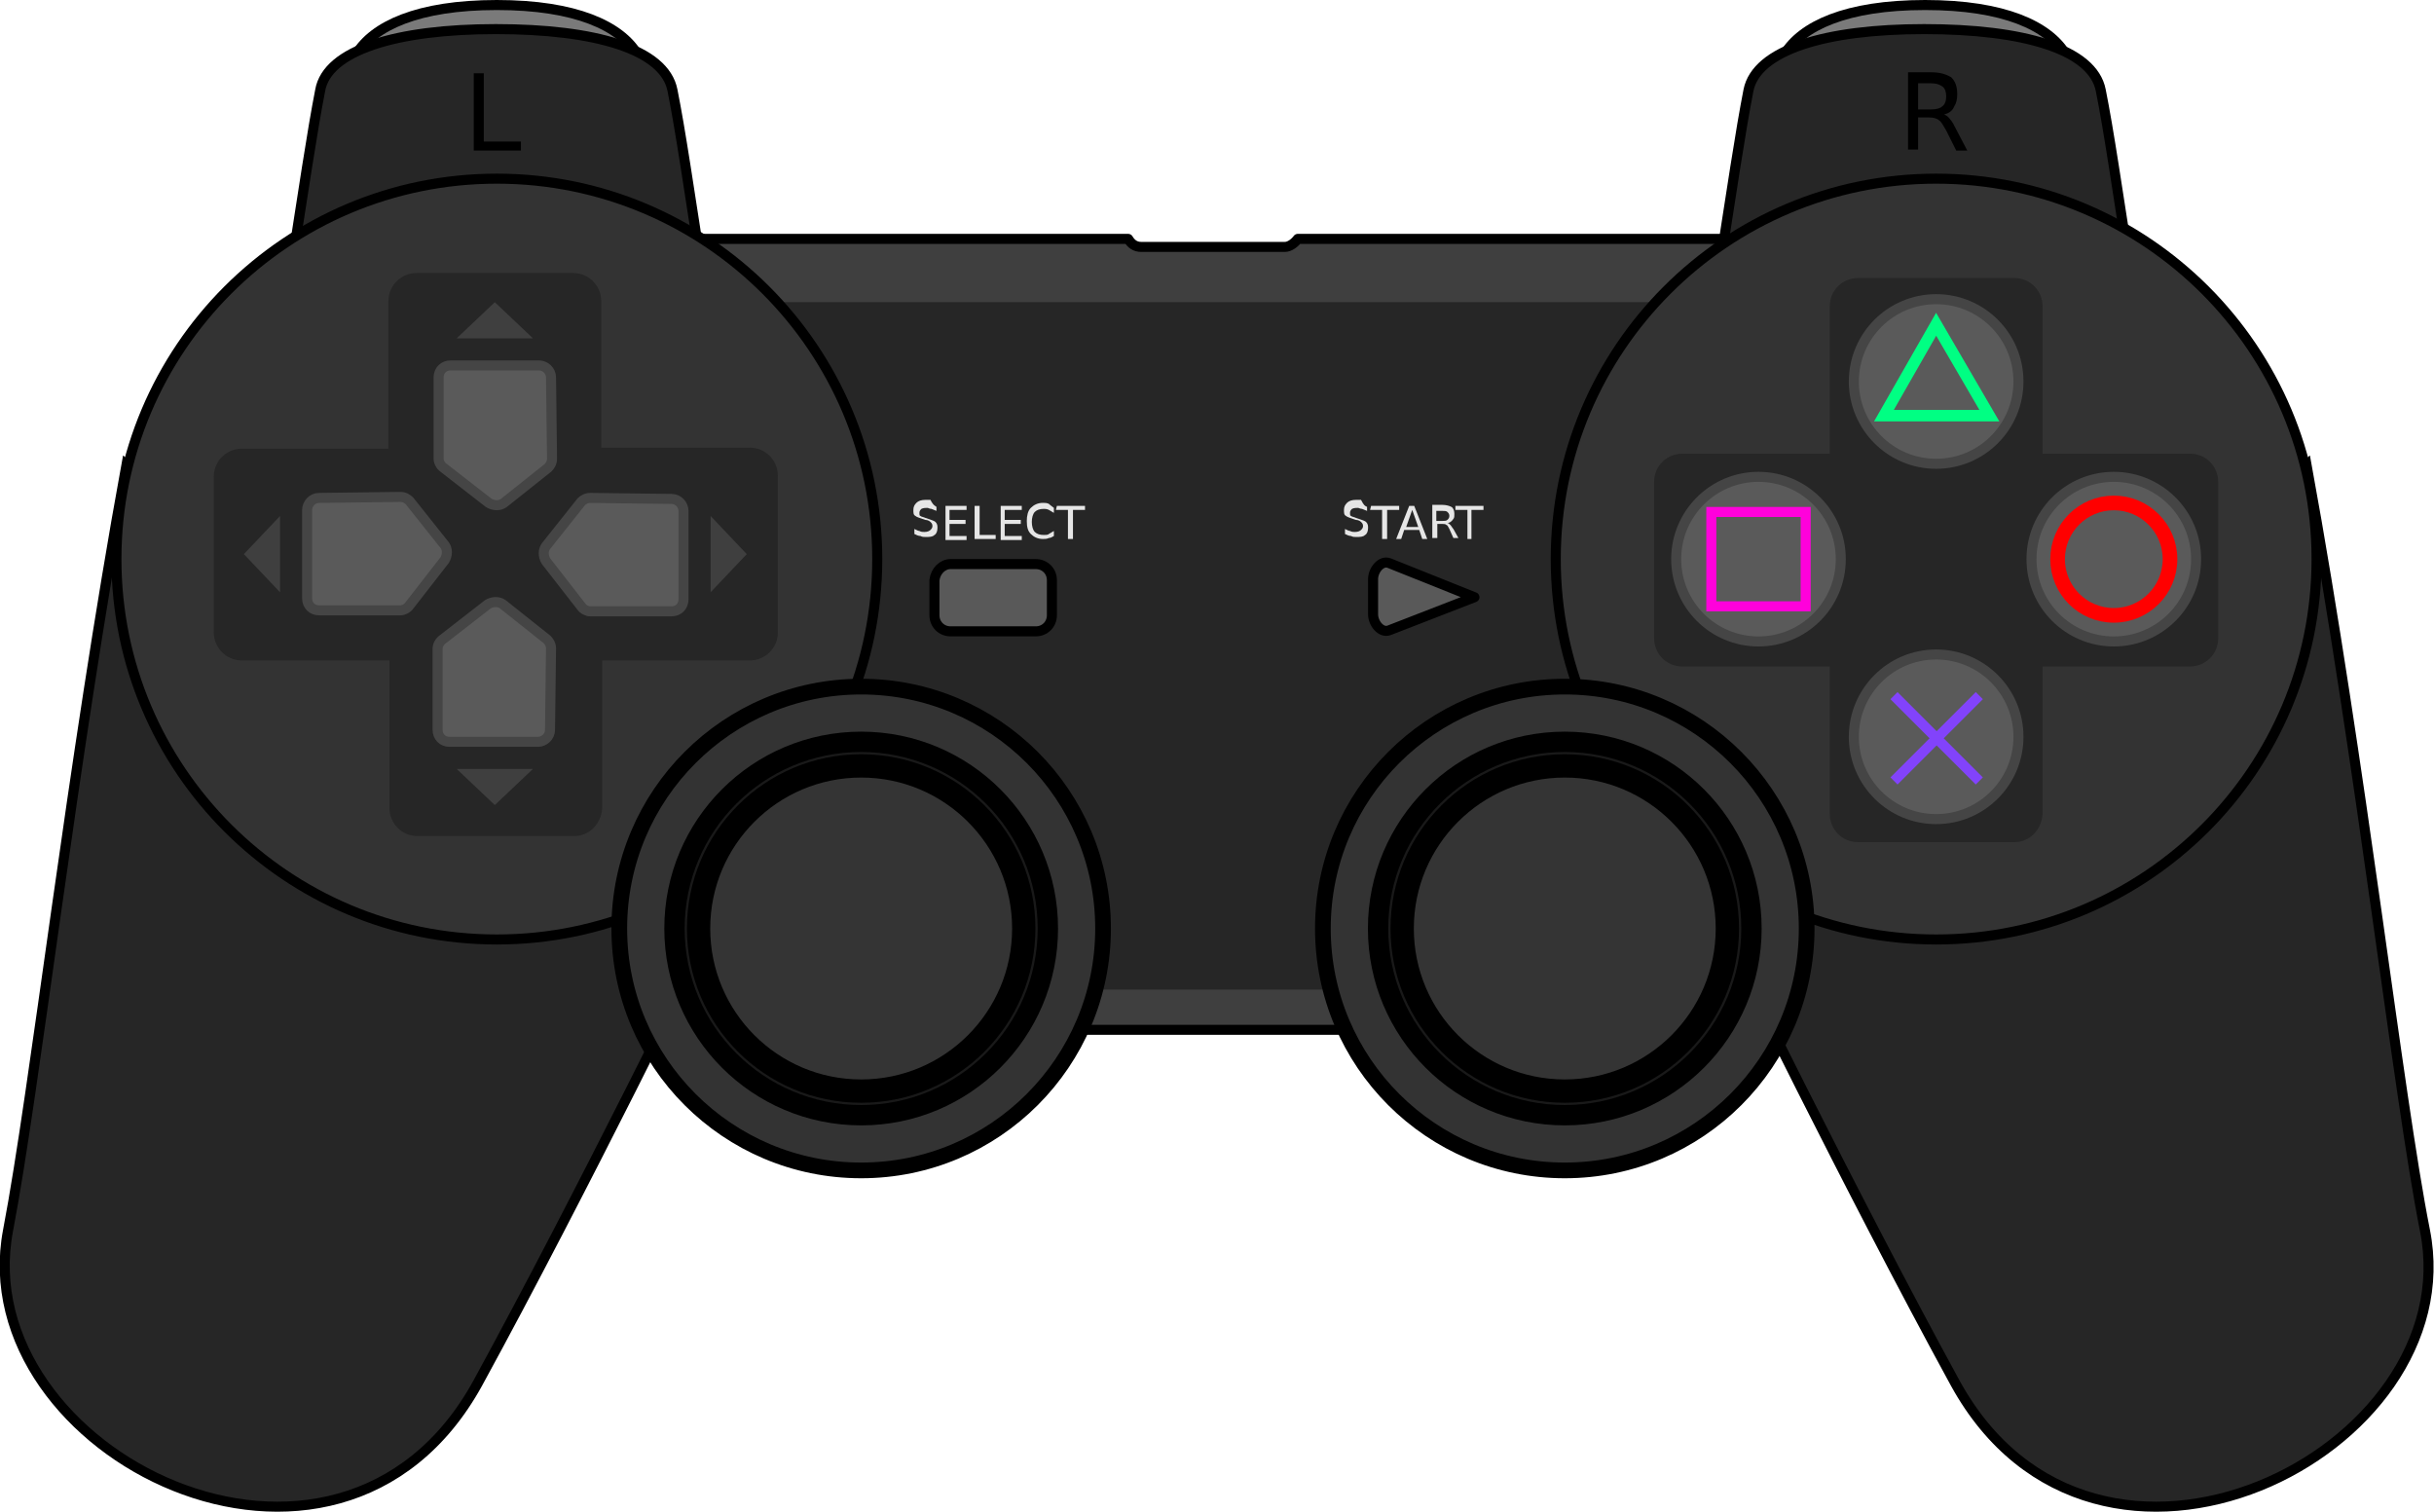
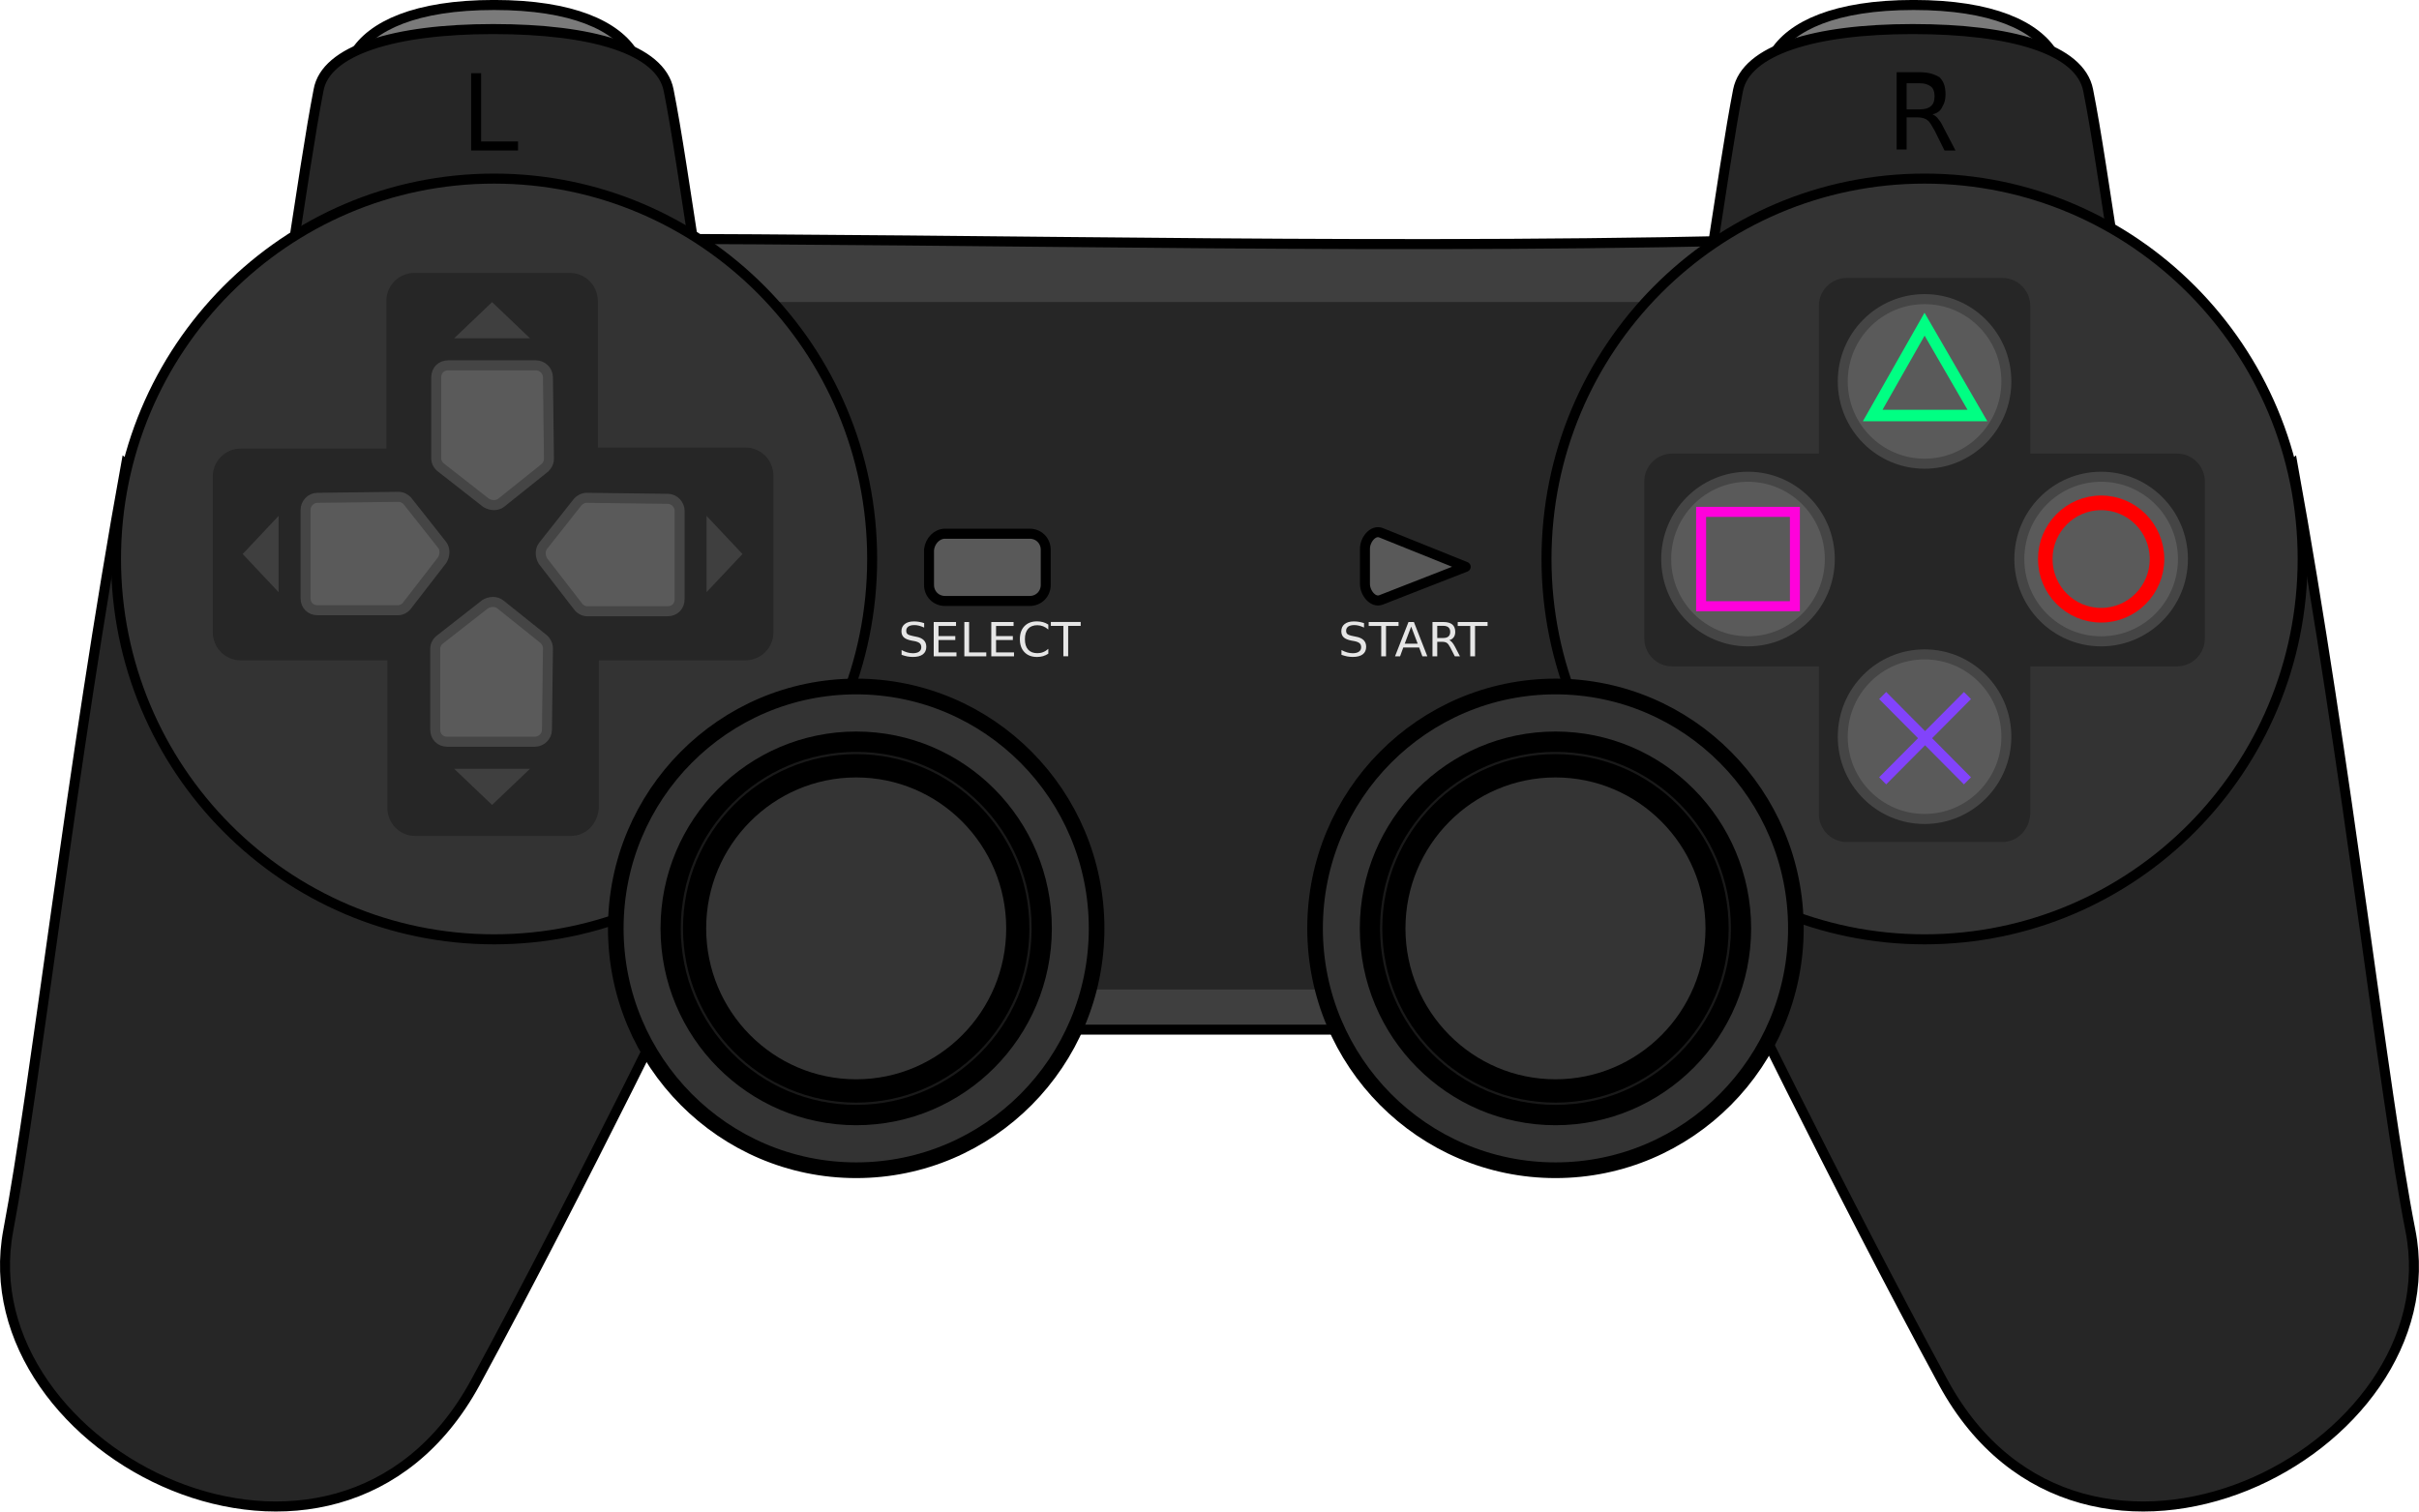
- <svg xmlns="http://www.w3.org/2000/svg" version="1.1" id="ps2-controller" x="0px" y="0px" width="242.5px" height="150.6px" viewBox="-305.2 396.7 242.5 150.6" style="enable-background:new -305.2 396.7 242.5 150.6;" xml:space="preserve">
-   <g id="triggers">
-     <path id="L2" style="fill:#7A7A7A;stroke:#000000;" d="M-272.3,406.4h33.2l-2.6-4.3c-1.7-2.8-6.1-4.9-14-4.9s-12.3,2.1-14,4.9L-272.3,406.4z" />
-     <path id="R2" style="fill:#7A7A7A;stroke:#000000;" d="M-130,406.4   h33.2l-2.6-4.3c-1.7-2.8-6.1-4.9-14-4.9s-12.3,2.1-14,4.9L-130,406.4z" />
+ <svg xmlns="http://www.w3.org/2000/svg" xmlns:ns1="http://www.munia.io/namespaces/munia" version="1.1" id="ps2-controller" x="0px" y="0px" width="1280" height="800" viewBox="0 0 1280 800" xml:space="preserve">
+   <ns1:info ns1:skin-name="PlayStation 2" ns1:device-type="PS2" />
+   <defs id="defs190" />
+   <g id="triggers" transform="matrix(5.27847,0,0,5.31172,1611.15,-2107.18)">
+     <path id="L2" style="fill:#7a7a7a;stroke:black" d="m -272.3,406.4 h 33.2 l -2.6,-4.3 c -1.7,-2.8 -6.1,-4.9 -14,-4.9 -7.9,0 -12.3,2.1 -14,4.9 z" />
+     <path id="R2" style="fill:#7a7a7a;stroke:black" d="m -130,406.4 h 33.2 l -2.6,-4.3 c -1.7,-2.8 -6.1,-4.9 -14,-4.9 -7.9,0 -12.3,2.1 -14,4.9 z" />
    <g id="L1">
-       <path id="L1-trigger" style="fill:#262626;stroke:#000000;" d="M-234.9,426.2c-1.7-11-2.5-16.5-3.3-20.5c-0.8-4.1-7.7-6.1-17.6-6.1c-9.9,0-16.8,2.1-17.5,6.1c-0.8,4.1-1.6,9.5-3.3,20.5" />
-       <path id="text-L" d="M-258,404h1v6.8h3.7v0.9h-4.7V404" />
+       <path id="L1-trigger" style="fill:#262626;stroke:black" d="m -234.9,426.2 c -1.7,-11 -2.5,-16.5 -3.3,-20.5 -0.8,-4.1 -7.7,-6.1 -17.6,-6.1 -9.9,0 -16.8,2.1 -17.5,6.1 -0.8,4.1 -1.6,9.5 -3.3,20.5" />
+       <path id="text-L" d="m -258,404 h 1 v 6.8 h 3.7 v 0.9 H -258 V 404" />
    </g>
    <g id="R1">
-       <path id="R1-trigger" style="fill:#262626;stroke:#000000;" d="M-92.6,426.2c-1.7-11-2.5-16.5-3.3-20.5c-0.8-4.1-7.7-6.1-17.6-6.1s-16.7,2.1-17.5,6.1c-0.8,4.1-1.6,9.5-3.3,20.5" />
-       <path id="text-R" d="M-111.5,408.1c0.2,0.1,0.4,0.2,0.6,0.5c0.2,0.2,0.4,0.6,0.6,1l1.1,2.1h-1.1    l-1-2c-0.3-0.5-0.5-0.9-0.7-1c-0.2-0.2-0.6-0.3-1-0.3h-1.1v3.2h-1v-7.7h2.3c0.9,0,1.5,0.2,2,0.5c0.4,0.4,0.6,0.9,0.6,1.7    c0,0.5-0.1,0.9-0.3,1.2C-110.7,407.8-111.1,408-111.5,408.1 M-114.1,404.9v2.7h1.3c0.5,0,0.9-0.1,1.1-0.3c0.3-0.2,0.4-0.6,0.4-1    s-0.1-0.8-0.4-1c-0.3-0.2-0.6-0.3-1.1-0.3h-1.3" />
+       <path id="R1-trigger" style="fill:#262626;stroke:black" d="m -92.6,426.2 c -1.7,-11 -2.5,-16.5 -3.3,-20.5 -0.8,-4.1 -7.7,-6.1 -17.6,-6.1 -9.9,0 -16.7,2.1 -17.5,6.1 -0.8,4.1 -1.6,9.5 -3.3,20.5" />
+       <path id="text-R" d="m -111.5,408.1 c 0.2,0.1 0.4,0.2 0.6,0.5 0.2,0.2 0.4,0.6 0.6,1 l 1.1,2.1 h -1.1 l -1,-2 c -0.3,-0.5 -0.5,-0.9 -0.7,-1 -0.2,-0.2 -0.6,-0.3 -1,-0.3 h -1.1 v 3.2 h -1 v -7.7 h 2.3 c 0.9,0 1.5,0.2 2,0.5 0.4,0.4 0.6,0.9 0.6,1.7 0,0.5 -0.1,0.9 -0.3,1.2 -0.2,0.5 -0.6,0.7 -1,0.8 m -2.6,-3.2 v 2.7 h 1.3 c 0.5,0 0.9,-0.1 1.1,-0.3 0.3,-0.2 0.4,-0.6 0.4,-1 0,-0.4 -0.1,-0.8 -0.4,-1 -0.3,-0.2 -0.6,-0.3 -1.1,-0.3 h -1.3" />
    </g>
  </g>
-   <g id="background">
-     <path id="back-base" style="fill:#3F3F3F;stroke:#000000;stroke-linecap:round;stroke-linejoin:round;" d="M-244.9,420.5c-1.5,0-2.8,1.2-2.8,2.8v73.2c0,1.5,1.2,2.8,2.8,2.8h121.8c1.5,0,2.8-1.2,2.8-2.8v-73.2c0-1.5-1.2-2.8-2.8-2.8h-52.8   c-0.3,0.4-0.8,0.8-1.3,0.8h-14.3c-0.6,0-1-0.3-1.3-0.8H-244.9z" />
-     <path id="front-base" style="fill:#262626;" d="M-238.6,426.8h109.1c1.5,0,2.8,1.2,2.8,2.7v63.1c0,1.5-1.2,2.7-2.8,2.7h-109.1   c-1.5,0-2.8-1.2-2.8-2.7v-63.1C-241.3,428-240.1,426.8-238.6,426.8z" />
-     <path id="leg-left" style="fill:#262626;stroke:#000000;" d="M-292.6,443c-5.5,30.1-9.1,62.2-11.8,76.3c-4.2,22.1,32.8,40.7,46.8,15.2c10.6-19.4,22.7-44.2,22.7-44.2L-292.6,443z" />
-     <circle id="dpad-base" style="fill:#333333;stroke:#000000;stroke-linecap:round;stroke-linejoin:round;" cx="-255.7" cy="452.4" r="37.9" />
-     <path id="leg-right" style="fill:#262626;stroke:#000000;" d="M-75.4,443c5.5,30.1,9.1,62.7,11.8,76.3c4.4,22.1-32.8,40.7-46.8,15.2c-10.6-19.4-22.7-44.2-22.7-44.2L-75.4,443z" />
-     <circle id="face-base-circle" style="fill:#333333;stroke:#000000;stroke-linecap:round;stroke-linejoin:round;" cx="-112.3" cy="452.4" r="37.9" />
-     <path id="face-buttons-base" style="fill:#262626;" d="M-120.1,424.4c-1.5,0-2.8,1.2-2.8,2.8   v14.7h-14.7c-1.5,0-2.8,1.2-2.8,2.8v15.6c0,1.5,1.2,2.8,2.8,2.8h14.7v14.7c0,1.5,1.2,2.8,2.8,2.8h15.6c1.5,0,2.7-1.2,2.8-2.8v-14.7   H-87c1.5,0,2.8-1.2,2.8-2.8v-15.6c0-1.5-1.2-2.8-2.8-2.8h-14.7v-14.7c0-1.5-1.2-2.8-2.8-2.8H-120.1z" />
-     <path id="dpad-base_1_" style="fill:#262626;" d="M-263.7,423.9c-1.5,0-2.8,1.2-2.8,2.8v14.7   h-14.6c-1.5,0-2.8,1.2-2.8,2.8v15.5c0,1.5,1.2,2.8,2.8,2.8h14.7v14.7c0,1.5,1.2,2.8,2.8,2.8h15.6c1.5,0,2.7-1.2,2.8-2.8v-14.7h14.7   c1.5,0,2.8-1.2,2.8-2.8v-15.6c0-1.5-1.2-2.8-2.8-2.8h-14.8v-14.6c0-1.5-1.2-2.8-2.8-2.8H-263.7z" />
-     <g id="dpad-outer" transform="translate(-259.5013,-472.9924)">
-       <path id="dpad-outer-up" style="fill:#3F3F3F;" d="M3.6,899.8l-3.8,3.6h7.6L3.6,899.8z" />
-       <path id="dpad-outer-down" style="fill:#3F3F3F;" d="M3.6,949.9l-3.8-3.6h7.6L3.6,949.9z" />
-       <path id="dpad-outer-right" style="fill:#3F3F3F;" d="M28.7,924.9l-3.6-3.8v7.6L28.7,924.9z" />
-       <path id="dpad-outer-left" style="fill:#3F3F3F;" d="M-21.4,924.9l3.6-3.8v7.6L-21.4,924.9z" />
+   <g id="background" transform="matrix(5.27847,0,0,5.31172,1611.15,-2107.18)">
+     <path id="back-base" style="fill:#3f3f3f;stroke:black;stroke-linecap:round;stroke-linejoin:round" d="m -244.9,420.5 c -1.5,0 -2.8,1.2 -2.8,2.8 v 73.2 c 0,1.5 1.2,2.8 2.8,2.8 h 121.8 c 1.5,0 2.8,-1.2 2.8,-2.8 v -73.2 c 0,-1.5 -1.2,-2.8 -2.8,-2.8 -41.404,1.184 -80.494,0 -121.8,0 z" />
+     <path id="front-base" style="fill:#262626" d="m -238.6,426.8 h 109.1 c 1.5,0 2.8,1.2 2.8,2.7 v 63.1 c 0,1.5 -1.2,2.7 -2.8,2.7 h -109.1 c -1.5,0 -2.8,-1.2 -2.8,-2.7 v -63.1 c 0.1,-1.5 1.3,-2.7 2.8,-2.7 z" />
+     <path id="leg-left" style="fill:#262626;stroke:black" d="m -292.6,443 c -5.5,30.1 -9.1,62.2 -11.8,76.3 -4.2,22.1 32.8,40.7 46.8,15.2 10.6,-19.4 22.7,-44.2 22.7,-44.2 z" />
+     <circle id="dpad-base" style="fill:#333;stroke:black;stroke-linecap:round;stroke-linejoin:round" cx="-255.7" cy="452.4" r="37.9" />
+     <path id="leg-right" style="fill:#262626;stroke:black" d="m -75.4,443 c 5.5,30.1 9.1,62.7 11.8,76.3 4.4,22.1 -32.8,40.7 -46.8,15.2 -10.6,-19.4 -22.7,-44.2 -22.7,-44.2 z" />
+     <circle id="face-base-circle" style="fill:#333;stroke:black;stroke-linecap:round;stroke-linejoin:round" cx="-112.3" cy="452.4" r="37.9" />
+     <path id="face-buttons-base" style="fill:#262626" d="m -120.1,424.4 c -1.5,0 -2.8,1.2 -2.8,2.8 v 14.7 h -14.7 c -1.5,0 -2.8,1.2 -2.8,2.8 v 15.6 c 0,1.5 1.2,2.8 2.8,2.8 h 14.7 v 14.7 c 0,1.5 1.2,2.8 2.8,2.8 h 15.6 c 1.5,0 2.7,-1.2 2.8,-2.8 V 463.1 H -87 c 1.5,0 2.8,-1.2 2.8,-2.8 v -15.6 c 0,-1.5 -1.2,-2.8 -2.8,-2.8 h -14.7 v -14.7 c 0,-1.5 -1.2,-2.8 -2.8,-2.8 z" />
+     <path id="dpad-base_1_" style="fill:#262626" d="m -263.7,423.9 c -1.5,0 -2.8,1.2 -2.8,2.8 v 14.7 h -14.6 c -1.5,0 -2.8,1.2 -2.8,2.8 v 15.5 c 0,1.5 1.2,2.8 2.8,2.8 h 14.7 v 14.7 c 0,1.5 1.2,2.8 2.8,2.8 h 15.6 c 1.5,0 2.7,-1.2 2.8,-2.8 v -14.7 h 14.7 c 1.5,0 2.8,-1.2 2.8,-2.8 v -15.6 c 0,-1.5 -1.2,-2.8 -2.8,-2.8 h -14.8 v -14.6 c 0,-1.5 -1.2,-2.8 -2.8,-2.8 z" />
+     <g id="dpad-outer" transform="translate(-259.501,-472.992)">
+       <path id="dpad-outer-up" style="fill:#3f3f3f" d="m 3.6,899.8 -3.8,3.6 h 7.6 z" />
+       <path id="dpad-outer-down" style="fill:#3f3f3f" d="m 3.6,949.9 -3.8,-3.6 h 7.6 z" />
+       <path id="dpad-outer-right" style="fill:#3f3f3f" d="m 28.7,924.9 -3.6,-3.8 v 7.6 z" />
+       <path id="dpad-outer-left" style="fill:#3f3f3f" d="m -21.4,924.9 3.6,-3.8 v 7.6 z" />
    </g>
-     <path id="text-select" style="fill:#E6E6E6;" d="M-211.9,447.2v0.4c-0.2-0.1-0.3-0.1-0.5-0.2   c-0.2,0-0.3-0.1-0.4-0.1c-0.2,0-0.4,0-0.6,0.1c-0.1,0.1-0.2,0.2-0.2,0.4c0,0.1,0,0.3,0.1,0.3c0.1,0.1,0.3,0.1,0.5,0.2l0.3,0.1   c0.3,0.1,0.6,0.2,0.7,0.3c0.2,0.2,0.2,0.4,0.2,0.6c0,0.3-0.1,0.6-0.3,0.7c-0.2,0.2-0.5,0.2-0.9,0.2c-0.2,0-0.3,0-0.5-0.1   c-0.2,0-0.4-0.1-0.6-0.2v-0.5c0.2,0.1,0.4,0.2,0.5,0.2c0.2,0.1,0.3,0.1,0.5,0.1c0.3,0,0.5-0.1,0.6-0.2c0.1-0.1,0.2-0.2,0.2-0.4   c0-0.2-0.1-0.3-0.2-0.4c-0.1-0.1-0.3-0.2-0.5-0.2l-0.3-0.1c-0.3-0.1-0.6-0.2-0.7-0.3c-0.2-0.1-0.2-0.3-0.2-0.6   c0-0.3,0.1-0.5,0.3-0.7c0.2-0.2,0.5-0.3,0.9-0.3c0.2,0,0.3,0,0.5,0C-212.2,447.1-212,447.1-211.9,447.2 M-211,447.1h2.1v0.4h-1.7v1   h1.6v0.4h-1.6v1.2h1.7v0.4h-2.1V447.1 M-208.1,447.1h0.5v2.9h1.6v0.4h-2.1V447.1 M-205.5,447.1h2.1v0.4h-1.7v1h1.6v0.4h-1.6v1.2   h1.7v0.4h-2.1V447.1 M-200.2,447.3v0.5c-0.2-0.1-0.3-0.2-0.5-0.3c-0.2-0.1-0.4-0.1-0.5-0.1c-0.4,0-0.7,0.1-0.9,0.3   c-0.2,0.2-0.3,0.6-0.3,1s0.1,0.8,0.3,1c0.2,0.2,0.5,0.3,0.9,0.3c0.2,0,0.4,0,0.5-0.1c0.2-0.1,0.3-0.2,0.5-0.3v0.5   c-0.2,0.1-0.3,0.2-0.5,0.2c-0.2,0.1-0.4,0.1-0.6,0.1c-0.5,0-0.9-0.2-1.2-0.5c-0.3-0.3-0.4-0.7-0.4-1.3c0-0.5,0.1-1,0.4-1.3   s0.7-0.5,1.2-0.5c0.2,0,0.4,0,0.6,0.1C-200.5,447.1-200.3,447.2-200.2,447.3 M-199.9,447.1h2.8v0.4h-1.2v2.9h-0.5v-2.9h-1.2   L-199.9,447.1" />
-     <path id="text-start" style="fill:#E6E6E6;" d="M-169,447.2v0.4c-0.2-0.1-0.3-0.1-0.5-0.2   c-0.2,0-0.3-0.1-0.4-0.1c-0.2,0-0.4,0-0.6,0.1c-0.1,0.1-0.2,0.2-0.2,0.4c0,0.1,0,0.3,0.1,0.3c0.1,0.1,0.3,0.1,0.5,0.2l0.3,0.1   c0.3,0.1,0.6,0.2,0.7,0.3c0.2,0.2,0.2,0.4,0.2,0.6c0,0.3-0.1,0.6-0.3,0.7c-0.2,0.2-0.5,0.2-0.9,0.2c-0.2,0-0.3,0-0.5-0.1   c-0.2,0-0.4-0.1-0.6-0.2v-0.5c0.2,0.1,0.4,0.2,0.5,0.2c0.2,0.1,0.3,0.1,0.5,0.1c0.3,0,0.5-0.1,0.6-0.2s0.2-0.2,0.2-0.4   c0-0.2-0.1-0.3-0.2-0.4c-0.1-0.1-0.3-0.2-0.5-0.2l-0.3-0.1c-0.3-0.1-0.6-0.2-0.7-0.3c-0.2-0.1-0.2-0.3-0.2-0.6   c0-0.3,0.1-0.5,0.3-0.7s0.5-0.3,0.9-0.3c0.2,0,0.3,0,0.5,0C-169.3,447.1-169.2,447.1-169,447.2 M-168.6,447.1h2.8v0.4h-1.2v2.9   h-0.5v-2.9h-1.2L-168.6,447.1 M-164.5,447.5l-0.6,1.7h1.2L-164.5,447.5 M-164.8,447.1h0.5l1.3,3.3h-0.5l-0.3-0.9h-1.5l-0.3,0.9   h-0.5L-164.8,447.1 M-161,448.8c0.1,0,0.2,0.1,0.3,0.2s0.2,0.3,0.3,0.4l0.5,0.9h-0.5l-0.4-0.9c-0.1-0.2-0.2-0.4-0.3-0.4   c-0.1-0.1-0.2-0.1-0.4-0.1h-0.5v1.4h-0.5V447h1c0.4,0,0.7,0.1,0.9,0.2s0.3,0.4,0.3,0.7c0,0.2,0,0.4-0.1,0.5   C-160.6,448.7-160.8,448.8-161,448.8 M-162.1,447.4v1.2h0.6c0.2,0,0.4,0,0.5-0.1s0.2-0.2,0.2-0.4s-0.1-0.3-0.2-0.4   c-0.1-0.1-0.3-0.1-0.5-0.1h-0.6 M-160.2,447.1h2.8v0.4h-1.2v2.9h-0.4v-2.9h-1.2V447.1" />
+     <path style="font-style:normal;font-weight:normal;font-size:4.566px;font-family:'Bitstream Vera Sans';fill:#e6e6e6;fill-opacity:1;stroke:none;stroke-width:1.045px;stroke-linecap:butt;stroke-linejoin:miter;stroke-opacity:1" d="m -212.588,458.785 v 0.451 c -0.182,-0.08 -0.353,-0.147 -0.514,-0.188 -0.161,-0.04 -0.317,-0.06 -0.467,-0.06 -0.26,0 -0.461,0.05 -0.603,0.146 -0.141,0.103 -0.212,0.237 -0.212,0.417 0,0.152 0.04,0.266 0.141,0.344 0.1,0.07 0.273,0.137 0.535,0.185 l 0.289,0.06 c 0.357,0.06 0.62,0.182 0.789,0.348 0.171,0.165 0.256,0.387 0.256,0.664 0,0.332 -0.116,0.583 -0.347,0.754 -0.228,0.171 -0.565,0.257 -1.008,0.257 -0.168,0 -0.346,-0.02 -0.536,-0.05 -0.188,-0.04 -0.383,-0.09 -0.585,-0.163 v -0.476 c 0.195,0.106 0.385,0.185 0.571,0.238 0.187,0.05 0.369,0.08 0.55,0.08 0.273,0 0.483,-0.05 0.632,-0.156 0.149,-0.104 0.222,-0.252 0.222,-0.444 0,-0.168 -0.05,-0.299 -0.16,-0.394 -0.106,-0.09 -0.281,-0.166 -0.524,-0.213 l -0.291,-0.05 c -0.357,-0.07 -0.615,-0.177 -0.775,-0.324 -0.159,-0.146 -0.239,-0.35 -0.239,-0.611 0,-0.302 0.11,-0.54 0.33,-0.714 0.221,-0.175 0.524,-0.262 0.911,-0.262 0.166,0 0.335,0.01 0.507,0.04 0.172,0.03 0.349,0.07 0.528,0.13 m 0.959,-0.111 h 2.236 v 0.389 h -1.757 v 1.012 h 1.684 v 0.389 h -1.684 v 1.239 h 1.801 v 0.389 h -2.28 v -3.418 m 3.07,0 h 0.478 v 3.029 h 1.722 v 0.389 h -2.2 v -3.418 m 2.701,0 h 2.235 v 0.389 h -1.757 v 1.012 h 1.684 v 0.389 h -1.684 v 1.239 h 1.8 v 0.389 h -2.278 v -3.418 m 5.717,0.263 v 0.487 c -0.162,-0.144 -0.334,-0.253 -0.516,-0.325 -0.182,-0.07 -0.375,-0.108 -0.58,-0.108 -0.405,0 -0.715,0.12 -0.929,0.36 -0.215,0.238 -0.322,0.583 -0.322,1.035 0,0.451 0.107,0.795 0.322,1.036 0.214,0.238 0.524,0.356 0.929,0.356 0.205,0 0.398,-0.03 0.58,-0.107 0.182,-0.07 0.354,-0.181 0.516,-0.325 v 0.483 c -0.168,0.11 -0.345,0.192 -0.533,0.247 -0.186,0.05 -0.384,0.08 -0.592,0.08 -0.536,0 -0.957,-0.158 -1.265,-0.475 -0.308,-0.317 -0.462,-0.749 -0.462,-1.298 0,-0.55 0.154,-0.982 0.462,-1.299 0.308,-0.317 0.729,-0.476 1.265,-0.476 0.211,0 0.41,0.03 0.597,0.08 0.188,0.05 0.363,0.133 0.528,0.242 m 0.254,-0.262 h 2.991 v 0.389 h -1.255 v 3.029 h -0.481 v -3.029 h -1.255 v -0.389" id="text-select" />
+     <path style="font-style:normal;font-weight:normal;font-size:4.566px;font-family:'Bitstream Vera Sans';fill:#e6e6e6;fill-opacity:1;stroke:none;stroke-width:1.045px;stroke-linecap:butt;stroke-linejoin:miter;stroke-opacity:1" d="m -168.493,458.784 v 0.451 c -0.181,-0.08 -0.352,-0.147 -0.514,-0.188 -0.161,-0.04 -0.317,-0.06 -0.466,-0.06 -0.261,0 -0.463,0.05 -0.604,0.147 -0.141,0.103 -0.211,0.237 -0.211,0.416 0,0.152 0.04,0.266 0.14,0.344 0.1,0.07 0.273,0.138 0.534,0.185 l 0.289,0.06 c 0.357,0.06 0.621,0.182 0.79,0.348 0.17,0.164 0.256,0.386 0.256,0.664 0,0.332 -0.116,0.582 -0.347,0.754 -0.228,0.17 -0.565,0.257 -1.009,0.257 -0.167,0 -0.345,-0.02 -0.534,-0.05 -0.188,-0.04 -0.384,-0.09 -0.586,-0.162 v -0.477 c 0.195,0.106 0.385,0.185 0.571,0.239 0.187,0.05 0.37,0.08 0.549,0.08 0.274,0 0.485,-0.05 0.633,-0.156 0.148,-0.104 0.222,-0.252 0.222,-0.444 0,-0.169 -0.05,-0.299 -0.16,-0.395 -0.106,-0.09 -0.281,-0.165 -0.524,-0.212 l -0.291,-0.05 c -0.357,-0.07 -0.615,-0.176 -0.774,-0.323 -0.16,-0.146 -0.24,-0.351 -0.24,-0.612 0,-0.302 0.11,-0.54 0.329,-0.713 0.222,-0.175 0.525,-0.263 0.912,-0.263 0.166,0 0.335,0.01 0.507,0.04 0.172,0.03 0.348,0.07 0.528,0.13 m 0.469,-0.112 h 2.992 v 0.39 h -1.256 v 3.029 h -0.48 v -3.029 h -1.256 v -0.39 m 4.259,0.455 -0.649,1.703 h 1.301 l -0.652,-1.703 m -0.271,-0.455 h 0.543 l 1.347,3.419 h -0.497 l -0.322,-0.877 h -1.593 l -0.322,0.877 h -0.505 l 1.349,-3.419 m 4.081,1.815 c 0.107,0.03 0.203,0.106 0.299,0.216 0.09,0.11 0.196,0.261 0.294,0.453 l 0.486,0.935 h -0.514 l -0.453,-0.877 c -0.117,-0.229 -0.231,-0.381 -0.341,-0.456 -0.108,-0.07 -0.258,-0.112 -0.447,-0.112 h -0.522 v 1.445 h -0.478 v -3.419 h 1.08 c 0.404,0 0.706,0.08 0.904,0.245 0.2,0.163 0.299,0.41 0.299,0.739 0,0.216 -0.05,0.395 -0.156,0.537 -0.106,0.141 -0.253,0.24 -0.451,0.294 m -1.198,-1.435 v 1.213 h 0.602 c 0.231,0 0.404,-0.05 0.521,-0.153 0.119,-0.103 0.177,-0.255 0.177,-0.456 0,-0.2 -0.06,-0.35 -0.177,-0.451 -0.117,-0.102 -0.29,-0.153 -0.521,-0.153 h -0.602 m 2.054,-0.38 h 2.992 v 0.39 h -1.256 v 3.029 h -0.48 v -3.029 h -1.256 v -0.39" id="text-start" />
  </g>
-   <g id="buttons">
-     <path id="btn-select" style="fill:#595959;stroke:#000000;stroke-linecap:round;stroke-linejoin:round;" d="M-210.5,452.9h8.5   c0.9,0,1.6,0.7,1.6,1.6v3.5c0,0.9-0.7,1.6-1.6,1.6h-8.5c-0.9,0-1.6-0.7-1.6-1.6v-3.5C-212,453.6-211.3,452.9-210.5,452.9z" />
-     <path id="btn-start" style="fill:#595959;stroke:#000000;stroke-linecap:round;stroke-linejoin:round;" d="M-158.3,456.2l-8.5,3.3c-0.8,0.3-1.6-0.7-1.6-1.6v-3.5c0-0.9,0.8-1.9,1.6-1.6L-158.3,456.2z" />
-     <g id="dpad" transform="translate(-259.5013,-472.9924)">
-       <path id="dpad-right" style="fill:#5A5A5A;stroke:#454545;stroke-linecap:round;stroke-linejoin:round;" d="M13.1,919.3c-0.4,0-0.7,0.2-0.9,0.4l-3.5,4.4c-0.3,0.4-0.3,1,0,1.5l3.5,4.5c0.2,0.3,0.6,0.5,0.9,0.5h8.1c0.7,0,1.2-0.5,1.2-1.2    l0,0v-8.8c0-0.6-0.5-1.2-1.2-1.2L13.1,919.3z" />
-       <path id="dpad-left" style="fill:#5A5A5A;stroke:#454545;stroke-linecap:round;stroke-linejoin:round;" d="M-5.8,919.2c0.4,0,0.7,0.2,0.9,0.4l3.5,4.4c0.3,0.4,0.3,1,0,1.5l-3.5,4.5c-0.2,0.3-0.6,0.5-0.9,0.5h-8.1c-0.7,0-1.2-0.5-1.2-1.2    l0,0v-8.8c0-0.6,0.5-1.2,1.2-1.2L-5.8,919.2z" />
-       <path id="dpad_down" style="fill:#5A5A5A;stroke:#454545;stroke-linecap:round;stroke-linejoin:round;" d="M9.2,934.3c0-0.4-0.2-0.7-0.4-0.9l-4.4-3.5c-0.4-0.3-1-0.3-1.5,0l-4.5,3.5c-0.3,0.2-0.5,0.6-0.5,0.9v8.1c0,0.7,0.5,1.2,1.2,1.2    l0,0h8.8c0.6,0,1.2-0.5,1.2-1.2L9.2,934.3z" />
-       <path id="dpad-up" style="fill:#5A5A5A;stroke:#454545;stroke-linecap:round;stroke-linejoin:round;" d="M9.3,915.4c0,0.4-0.2,0.7-0.4,0.9l-4.4,3.5c-0.4,0.3-1,0.3-1.5,0l-4.5-3.5c-0.3-0.2-0.5-0.6-0.5-0.9v-8.1c0-0.7,0.5-1.2,1.2-1.2    l0,0H8c0.6,0,1.2,0.5,1.2,1.2L9.3,915.4z" />
+   <g id="buttons" transform="matrix(5.27847,0,0,5.31172,1611.15,-2107.18)">
+     <g id="dpad" transform="translate(-259.501,-472.992)">
+       <path id="dpad-up" ns1:button-id="12" ns1:button-state="released" style="fill:#5a5a5a;stroke:#454545;stroke-linecap:round;stroke-linejoin:round" d="m 9.3,915.4 c 0,0.4 -0.2,0.7 -0.4,0.9 l -4.4,3.5 c -0.4,0.3 -1,0.3 -1.5,0 l -4.5,-3.5 C -1.8,916.1 -2,915.7 -2,915.4 v -8.1 c 0,-0.7 0.5,-1.2 1.2,-1.2 v 0 H 8 c 0.6,0 1.2,0.5 1.2,1.2 z" />
+       <path id="dpad_down" ns1:button-id="13" ns1:button-state="released" style="fill:#5a5a5a;stroke:#454545;stroke-linecap:round;stroke-linejoin:round" d="m 9.2,934.3 c 0,-0.4 -0.2,-0.7 -0.4,-0.9 l -4.4,-3.5 c -0.4,-0.3 -1,-0.3 -1.5,0 l -4.5,3.5 c -0.3,0.2 -0.5,0.6 -0.5,0.9 v 8.1 c 0,0.7 0.5,1.2 1.2,1.2 v 0 h 8.8 c 0.6,0 1.2,-0.5 1.2,-1.2 z" />
+       <path id="dpad-left" ns1:button-id="14" ns1:button-state="released" style="fill:#5a5a5a;stroke:#454545;stroke-linecap:round;stroke-linejoin:round" d="m -5.8,919.2 c 0.4,0 0.7,0.2 0.9,0.4 l 3.5,4.4 c 0.3,0.4 0.3,1 0,1.5 l -3.5,4.5 c -0.2,0.3 -0.6,0.5 -0.9,0.5 h -8.1 c -0.7,0 -1.2,-0.5 -1.2,-1.2 v 0 -8.8 c 0,-0.6 0.5,-1.2 1.2,-1.2 z" />
+       <path id="dpad-right" ns1:button-id="15" ns1:button-state="released" style="fill:#5a5a5a;stroke:#454545;stroke-linecap:round;stroke-linejoin:round" d="m 13.1,919.3 c -0.4,0 -0.7,0.2 -0.9,0.4 l -3.5,4.4 c -0.3,0.4 -0.3,1 0,1.5 l 3.5,4.5 c 0.2,0.3 0.6,0.5 0.9,0.5 h 8.1 c 0.7,0 1.2,-0.5 1.2,-1.2 v 0 -8.8 c 0,-0.6 -0.5,-1.2 -1.2,-1.2 z" />
    </g>
    <g id="face-buttons">
-       <g id="facebtn-square" transform="translate(-259.5013,-472.9924)">
-         <circle id="path3250" style="fill:#5A5A5A;stroke:#454545;stroke-linecap:round;stroke-linejoin:round;" cx="129.5" cy="925.4" r="8.2" />
-         <rect id="rect3307" x="124.8" y="920.7" style="fill:none;stroke:#FF01DB;" width="9.4" height="9.4" />
+       <g id="facebtn-cross" ns1:button-id="0" ns1:button-state="released" transform="translate(-259.501,-472.992)">
+         <circle id="path3246" style="fill:#5a5a5a;stroke:#454545;stroke-linecap:round;stroke-linejoin:round" cx="147.2" cy="943.1" r="8.2" />
+         <path id="path3313" style="fill:none;stroke:#8243fb" d="m 143,939 8.5,8.5 m 0,-8.5 -8.5,8.5" />
      </g>
-       <g id="facebtn-triangle" transform="translate(-259.5013,-472.9924)">
-         <circle id="path3244" style="fill:#5A5A5A;stroke:#454545;stroke-linecap:round;stroke-linejoin:round;" cx="147.2" cy="907.7" r="8.2" />
-         <path id="path3309" style="fill:none;stroke:#00FF83;stroke-width:1.142;" d="M152.5,911.1H142l5.2-9.1L152.5,911.1z" />
+       <g id="facebtn-square" ns1:button-id="1" ns1:button-state="released" transform="translate(-259.501,-472.992)">
+         <circle id="path3250" style="fill:#5a5a5a;stroke:#454545;stroke-linecap:round;stroke-linejoin:round" cx="129.5" cy="925.4" r="8.2" />
+         <rect id="rect3307" x="124.8" y="920.7" style="fill:none;stroke:#ff01db" width="9.4" height="9.4" />
      </g>
-       <g id="facebtn-circle" transform="translate(-259.5013,-472.9924)">
-         <circle id="path3248" style="fill:#5A5A5A;stroke:#454545;stroke-linecap:round;stroke-linejoin:round;" cx="164.9" cy="925.4" r="8.2" />
-         <circle id="path3311" style="fill:none;stroke:#FF0000;stroke-width:1.458;stroke-linecap:round;stroke-linejoin:round;" cx="164.9" cy="925.4" r="5.6" />
+       <g id="facebtn-circle" ns1:button-id="2" ns1:button-state="released" transform="translate(-259.501,-472.992)">
+         <circle id="path3248" style="fill:#5a5a5a;stroke:#454545;stroke-linecap:round;stroke-linejoin:round" cx="164.9" cy="925.4" r="8.2" />
+         <circle id="path3311" style="fill:none;stroke:red;stroke-width:1.458;stroke-linecap:round;stroke-linejoin:round" cx="164.9" cy="925.4" r="5.6" />
      </g>
-       <g id="facebtn-cross" transform="translate(-259.5013,-472.9924)">
-         <circle id="path3246" style="fill:#5A5A5A;stroke:#454545;stroke-linecap:round;stroke-linejoin:round;" cx="147.2" cy="943.1" r="8.2" />
-         <path id="path3313" style="fill:none;stroke:#8243FB;" d="M143,939l8.5,8.5 M151.5,939     l-8.5,8.5" />
+       <g id="facebtn-triangle" ns1:button-id="3" ns1:button-state="released" transform="translate(-259.501,-472.992)">
+         <circle id="path3244" style="fill:#5a5a5a;stroke:#454545;stroke-linecap:round;stroke-linejoin:round" cx="147.2" cy="907.7" r="8.2" />
+         <path id="path3309" style="fill:none;stroke:#00ff83;stroke-width:1.142" d="M 152.5,911.1 H 142 l 5.2,-9.1 z" />
      </g>
    </g>
+     <path id="btn-select" ns1:button-id="4" ns1:button-state="released" style="fill:#595959;stroke:black;stroke-linecap:round;stroke-linejoin:round" d="m -210.5,449.884 h 8.5 c 0.9,0 1.6,0.7 1.6,1.6 v 3.5 c 0,0.9 -0.7,1.6 -1.6,1.6 h -8.5 c -0.9,0 -1.6,-0.7 -1.6,-1.6 v -3.5 c 0.1,-0.9 0.8,-1.6 1.6,-1.6 z" />
+     <path id="btn-start" ns1:button-id="5" ns1:button-state="released" style="fill:#595959;stroke:black;stroke-linecap:round;stroke-linejoin:round" d="m -158.3,453.184 -8.5,3.3 c -0.8,0.3 -1.6,-0.7 -1.6,-1.6 v -3.5 c 0,-0.9 0.8,-1.9 1.6,-1.6 z" />
  </g>
-   <g id="sticks">
-     <g id="stick-right" transform="translate(-259.5013,-472.9924)">
-       <circle id="stick-right-base" style="fill:#333333;stroke:#000000;stroke-width:1.565;stroke-linecap:round;stroke-linejoin:round;" cx="110.2" cy="962.2" r="24.1" />
-       <circle id="stick-right-outer" style="fill-opacity:0.518;stroke:#000000;stroke-width:2.028;stroke-linecap:round;stroke-linejoin:round;" cx="110.2" cy="962.2" r="18.6" />
-       <circle id="stick-right-inner" style="fill:#4D4D4D;fill-opacity:0.518;stroke:#000000;stroke-width:2.323;stroke-linecap:round;stroke-linejoin:round;" cx="110.2" cy="962.2" r="16.2" />
+   <g id="sticks" transform="matrix(5.27847,0,0,5.31172,1611.15,-2107.18)">
+     <g id="stick-left" transform="translate(-259.501,-472.992)">
+       <circle id="stick-left-base" style="fill:#333;stroke:black;stroke-width:1.565;stroke-linecap:round;stroke-linejoin:round" cx="40.1" cy="962.2" r="24.1" />
+       <circle id="stick-left-outer" style="fill-opacity:0.518;stroke:black;stroke-width:2.028;stroke-linecap:round;stroke-linejoin:round" cx="40.1" cy="962.2" r="18.6" />
+       <circle id="stick-left-inner" ns1:stick-id="0" ns1:axis-h="0" ns1:axis-v="1" ns1:offset-scale="0.6" style="fill:#4d4d4d;fill-opacity:0.518;stroke:black;stroke-width:2.323;stroke-linecap:round;stroke-linejoin:round" cx="40.1" cy="962.2" r="16.2" />
    </g>
-     <g id="stick-left" transform="translate(-259.5013,-472.9924)">
-       <circle id="stick-left-base" style="fill:#333333;stroke:#000000;stroke-width:1.565;stroke-linecap:round;stroke-linejoin:round;" cx="40.1" cy="962.2" r="24.1" />
-       <circle id="stick-left-outer" style="fill-opacity:0.518;stroke:#000000;stroke-width:2.028;stroke-linecap:round;stroke-linejoin:round;" cx="40.1" cy="962.2" r="18.6" />
-       <circle id="stick-left-inner" style="fill:#4D4D4D;fill-opacity:0.518;stroke:#000000;stroke-width:2.323;stroke-linecap:round;stroke-linejoin:round;" cx="40.1" cy="962.2" r="16.2" />
+     <g id="stick-right" transform="translate(-259.501,-472.992)">
+       <circle id="stick-right-base" style="fill:#333;stroke:black;stroke-width:1.565;stroke-linecap:round;stroke-linejoin:round" cx="110.2" cy="962.2" r="24.1" />
+       <circle id="stick-right-outer" style="fill-opacity:0.518;stroke:black;stroke-width:2.028;stroke-linecap:round;stroke-linejoin:round" cx="110.2" cy="962.2" r="18.6" />
+       <circle id="stick-right-inner" ns1:stick-id="1" ns1:axis-h="2" ns1:axis-v="3" ns1:offset-scale="0.6" style="fill:#4d4d4d;fill-opacity:0.518;stroke:black;stroke-width:2.323;stroke-linecap:round;stroke-linejoin:round" cx="110.2" cy="962.2" r="16.2" />
    </g>
  </g>
</svg>
